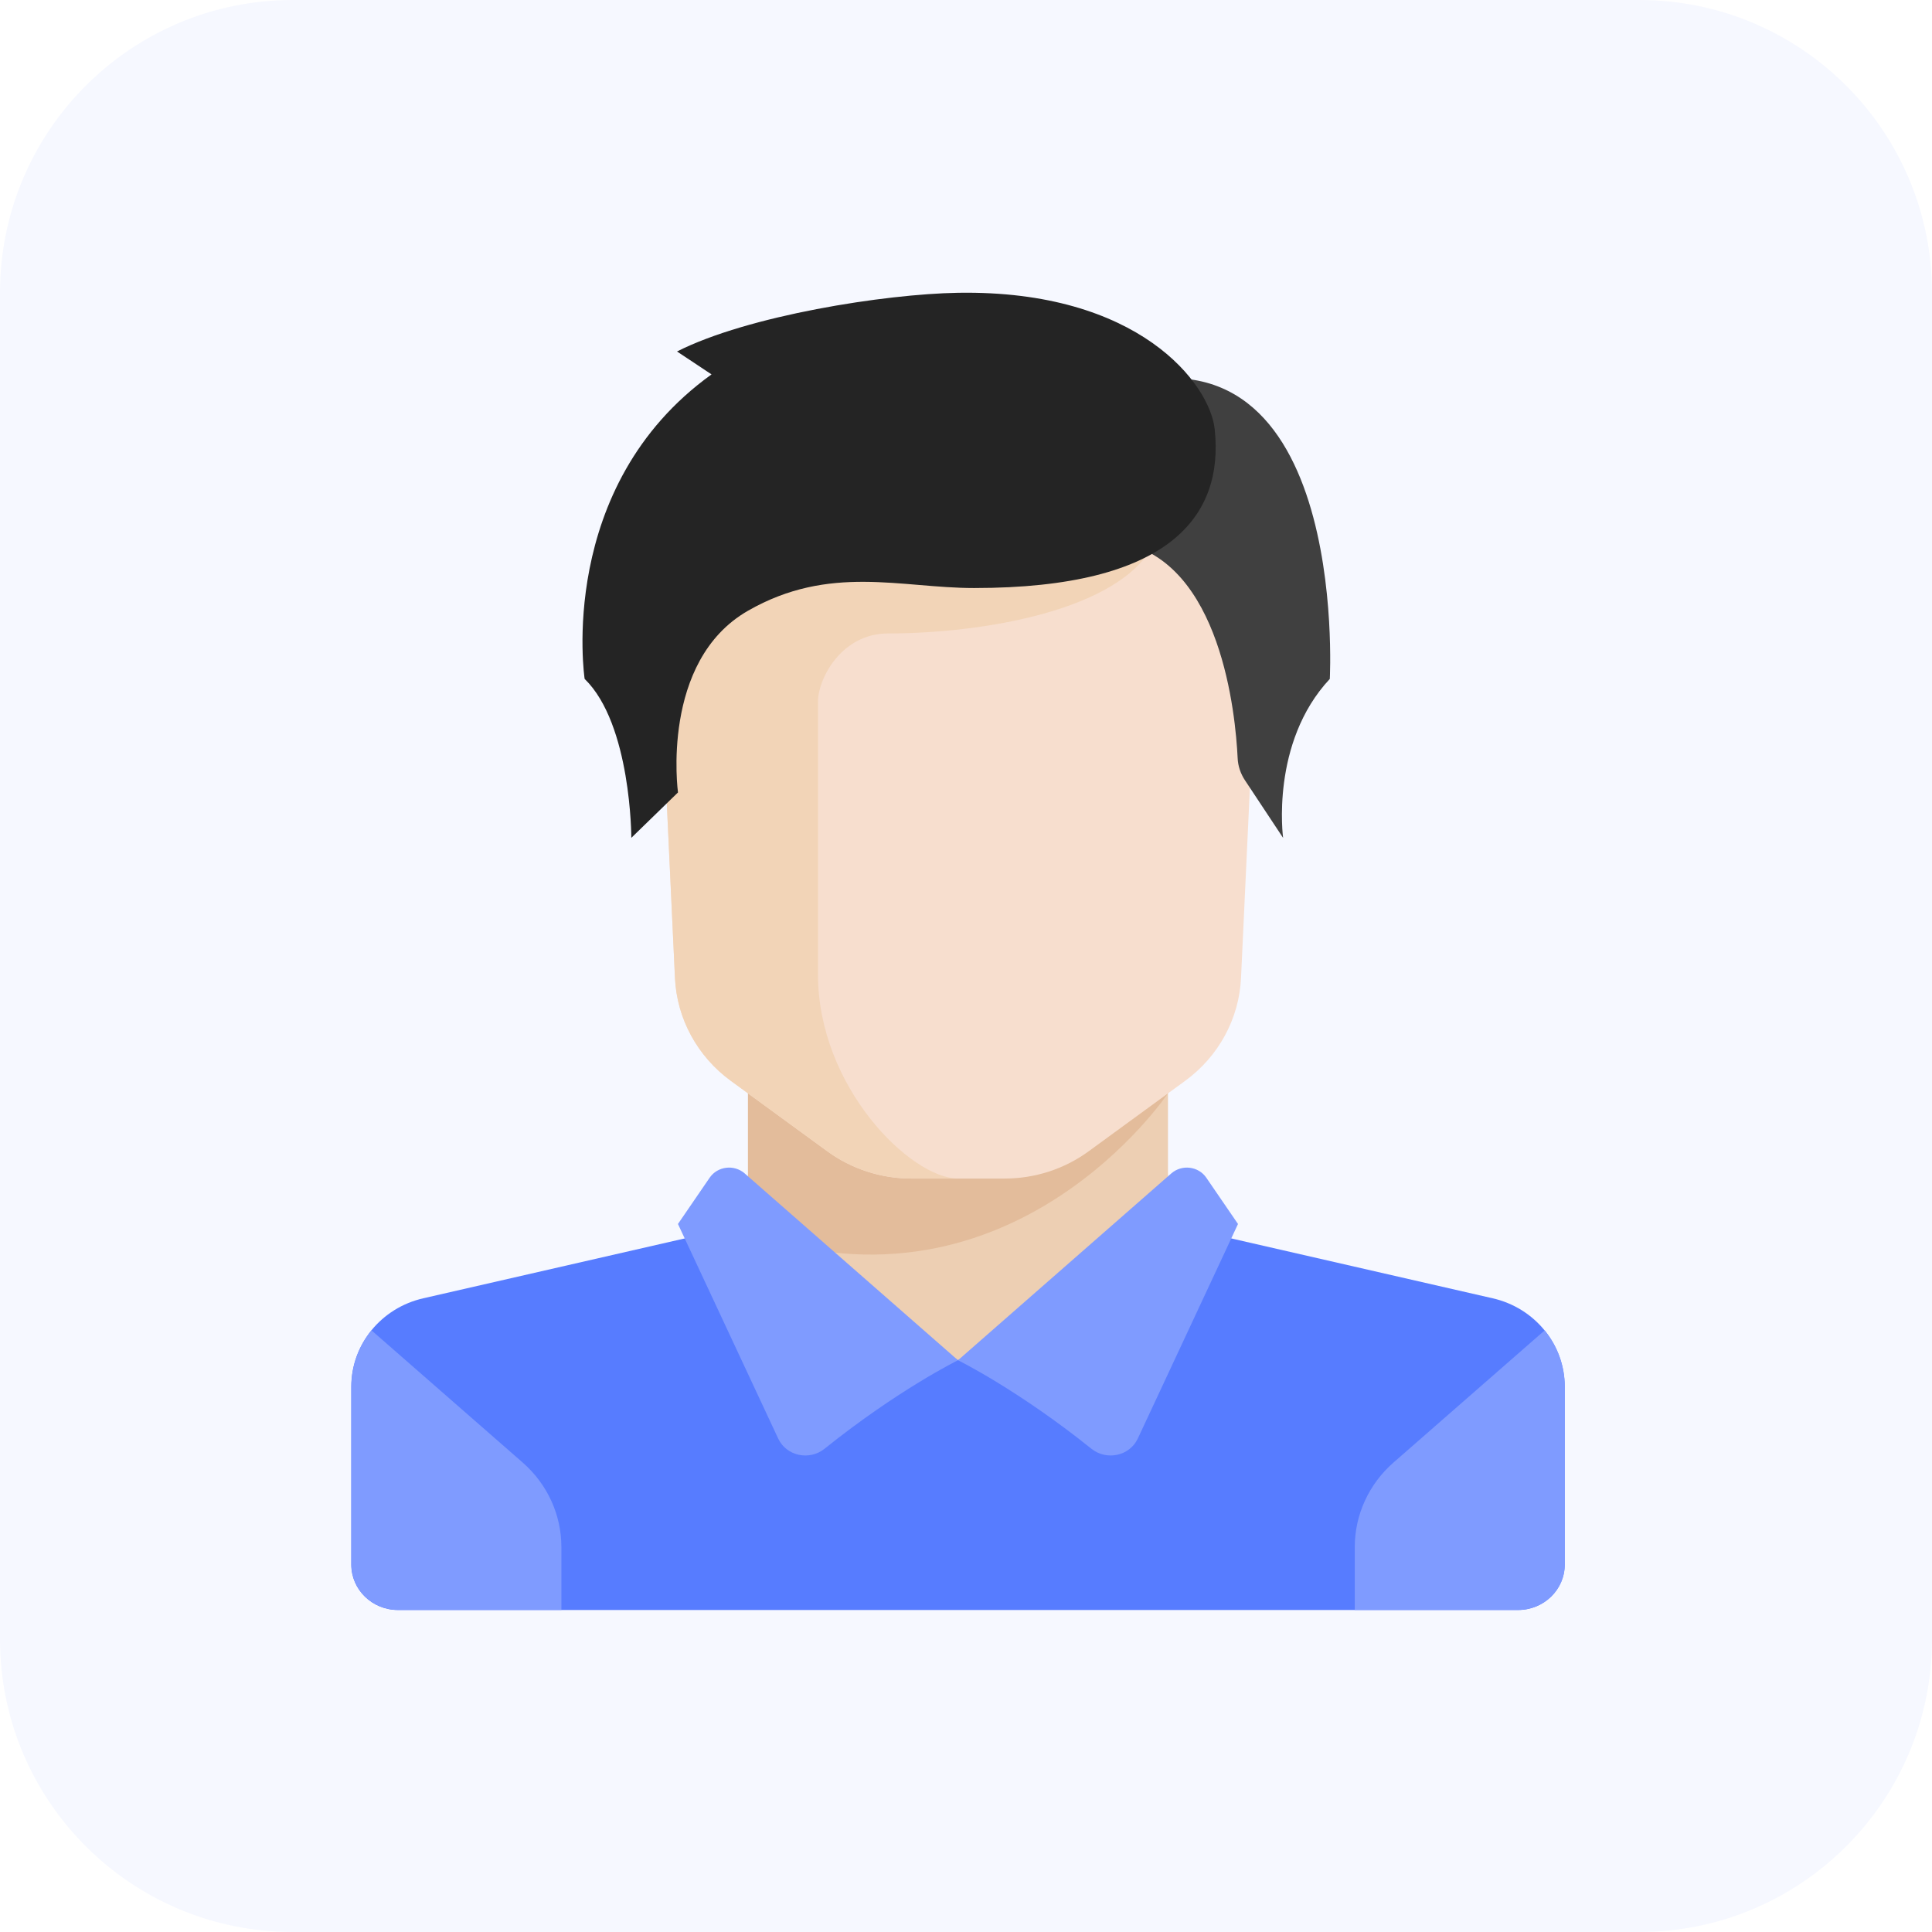
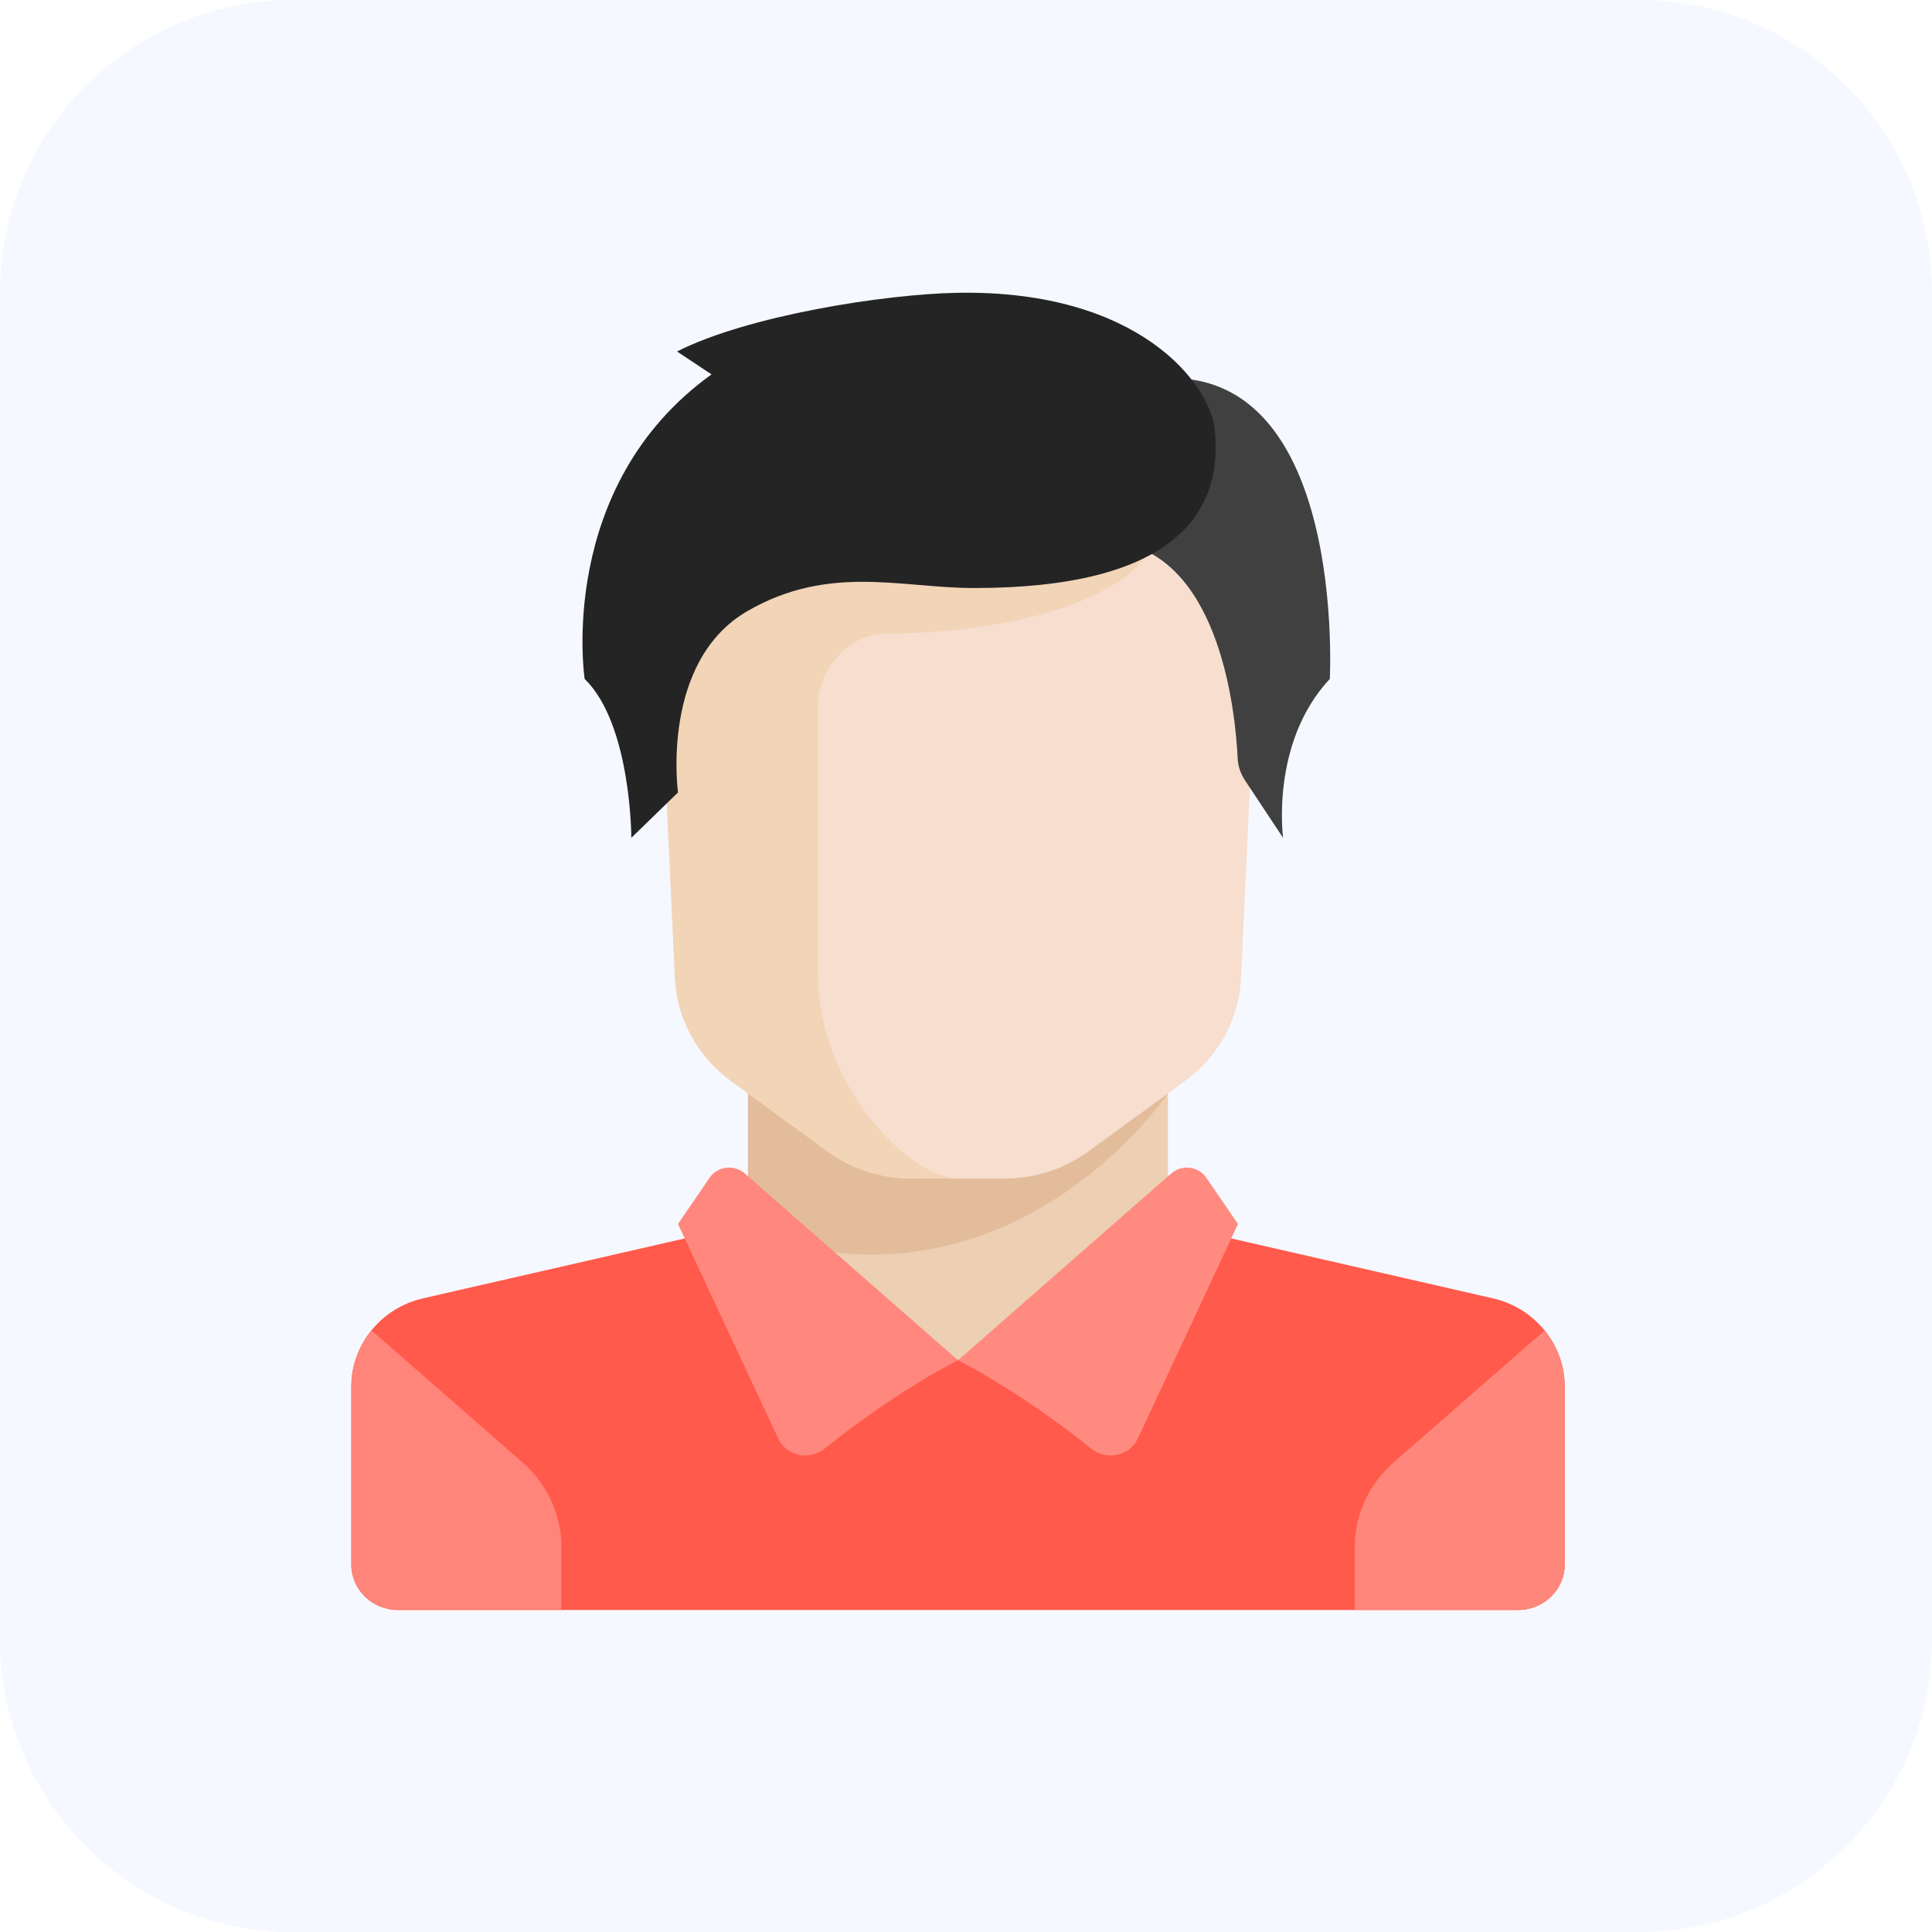
<svg xmlns="http://www.w3.org/2000/svg" width="66" height="66" viewBox="0 0 66 66" fill="none">
  <rect width="66" height="66" rx="10" fill="#F6F8FF" />
  <path d="M39.9 41.812V36.381H25.551V41.812L32.725 48.018L39.9 41.812Z" fill="#E6AF78" fill-opacity="0.56" />
-   <path d="M50.994 44.352L41.13 42.093C40.981 42.059 40.844 42.001 40.716 41.93L32.726 46.466L25.048 41.711C24.85 41.893 24.603 42.028 24.323 42.093L14.458 44.352C13.018 44.681 12 45.932 12 47.372V53.449C12 54.306 12.714 55 13.594 55H51.858C52.739 55 53.452 54.306 53.452 53.449V47.372C53.453 45.932 52.434 44.681 50.994 44.352Z" fill="#577CFF" />
+   <path d="M50.994 44.352L41.13 42.093C40.981 42.059 40.844 42.001 40.716 41.93L32.726 46.466L25.048 41.711C24.85 41.893 24.603 42.028 24.323 42.093L14.458 44.352C13.018 44.681 12 45.932 12 47.372V53.449C12 54.306 12.714 55 13.594 55H51.858C52.739 55 53.452 54.306 53.452 53.449V47.372C53.453 45.932 52.434 44.681 50.994 44.352Z" style="fill: rgb(255, 90, 75);" />
  <path d="M25.551 36.381V42.111C34.589 45.28 39.9 37.349 39.9 37.349V36.381H25.551V36.381Z" fill="#D29B6E" fill-opacity="0.34" />
  <path d="M22.363 18.537L23.058 33.411C23.123 34.8 23.823 36.089 24.966 36.923L28.262 39.329C29.09 39.934 30.097 40.261 31.132 40.261H34.321C35.356 40.261 36.363 39.934 37.191 39.329L40.487 36.923C41.63 36.089 42.33 34.8 42.395 33.411L43.089 18.537H22.363Z" fill="#F7DECE" />
  <path d="M30.335 21.64C33.524 21.64 38.306 20.865 39.441 18.537H22.363L23.058 33.411C23.123 34.8 23.823 36.089 24.966 36.923L28.262 39.329C29.09 39.934 30.097 40.261 31.132 40.261H32.726C31.132 40.261 27.943 37.157 27.943 33.278C27.943 31.381 27.943 26.296 27.943 23.968C27.943 23.192 28.741 21.64 30.335 21.64Z" fill="#F2D4B7" />
-   <path d="M17.856 49.963L12.691 45.447C12.258 45.981 12.004 46.652 12.004 47.37V53.447C12.004 54.304 12.718 54.998 13.598 54.998H19.178V52.849C19.178 51.748 18.698 50.699 17.856 49.963Z" fill="#7F9BFF" />
-   <path d="M47.603 49.963L52.769 45.447C53.202 45.981 53.456 46.652 53.456 47.37V53.447C53.456 54.304 52.742 54.998 51.861 54.998H46.281V52.849C46.281 51.748 46.762 50.699 47.603 49.963Z" fill="#7F9BFF" />
-   <path d="M25.44 40.086L32.726 46.468C32.726 46.468 30.685 47.471 28.167 49.492C27.648 49.908 26.862 49.739 26.584 49.143L23.16 41.813L24.243 40.232C24.513 39.839 25.078 39.77 25.44 40.086Z" fill="#7F9BFF" />
-   <path d="M40.013 40.086L32.727 46.468C32.727 46.468 34.767 47.471 37.285 49.492C37.805 49.908 38.59 49.739 38.869 49.143L42.292 41.813L41.209 40.232C40.94 39.839 40.374 39.77 40.013 40.086Z" fill="#7F9BFF" />
+   <path d="M17.856 49.963L12.691 45.447C12.258 45.981 12.004 46.652 12.004 47.37V53.447C12.004 54.304 12.718 54.998 13.598 54.998H19.178V52.849C19.178 51.748 18.698 50.699 17.856 49.963Z" style="fill: rgb(255, 132, 121);" />
+   <path d="M47.603 49.963L52.769 45.447C53.202 45.981 53.456 46.652 53.456 47.37V53.447C53.456 54.304 52.742 54.998 51.861 54.998H46.281V52.849C46.281 51.748 46.762 50.699 47.603 49.963Z" style="fill: rgb(255, 134, 123);" />
+   <path d="M25.44 40.086L32.726 46.468C32.726 46.468 30.685 47.471 28.167 49.492C27.648 49.908 26.862 49.739 26.584 49.143L23.16 41.813L24.243 40.232C24.513 39.839 25.078 39.77 25.44 40.086Z" style="fill: rgb(255, 135, 125);" />
+   <path d="M40.013 40.086L32.727 46.468C32.727 46.468 34.767 47.471 37.285 49.492C37.805 49.908 38.59 49.739 38.869 49.143L42.292 41.813L41.209 40.232C40.94 39.839 40.374 39.77 40.013 40.086Z" style="fill: rgb(255, 139, 128);" />
  <path d="M37.559 13.398L38.306 18.538C41.717 19.202 42.209 24.412 42.28 25.901C42.292 26.171 42.381 26.431 42.532 26.659L43.833 28.624C43.833 28.624 43.388 25.375 45.428 23.193C45.428 23.193 46.128 10.295 37.559 13.398Z" fill="#404040" />
  <path d="M23.128 12.007L24.307 12.79C18.976 16.621 19.972 23.192 19.972 23.192C21.567 24.743 21.567 28.622 21.567 28.622L23.161 27.071C23.161 27.071 22.546 22.588 25.552 20.864C28.342 19.264 30.784 20.088 33.275 20.088C39.951 20.088 41.819 17.64 41.495 14.657C41.328 13.114 38.904 9.9 32.727 10.002C30.234 10.044 25.552 10.778 23.128 12.007Z" fill="#242424" />
</svg>
